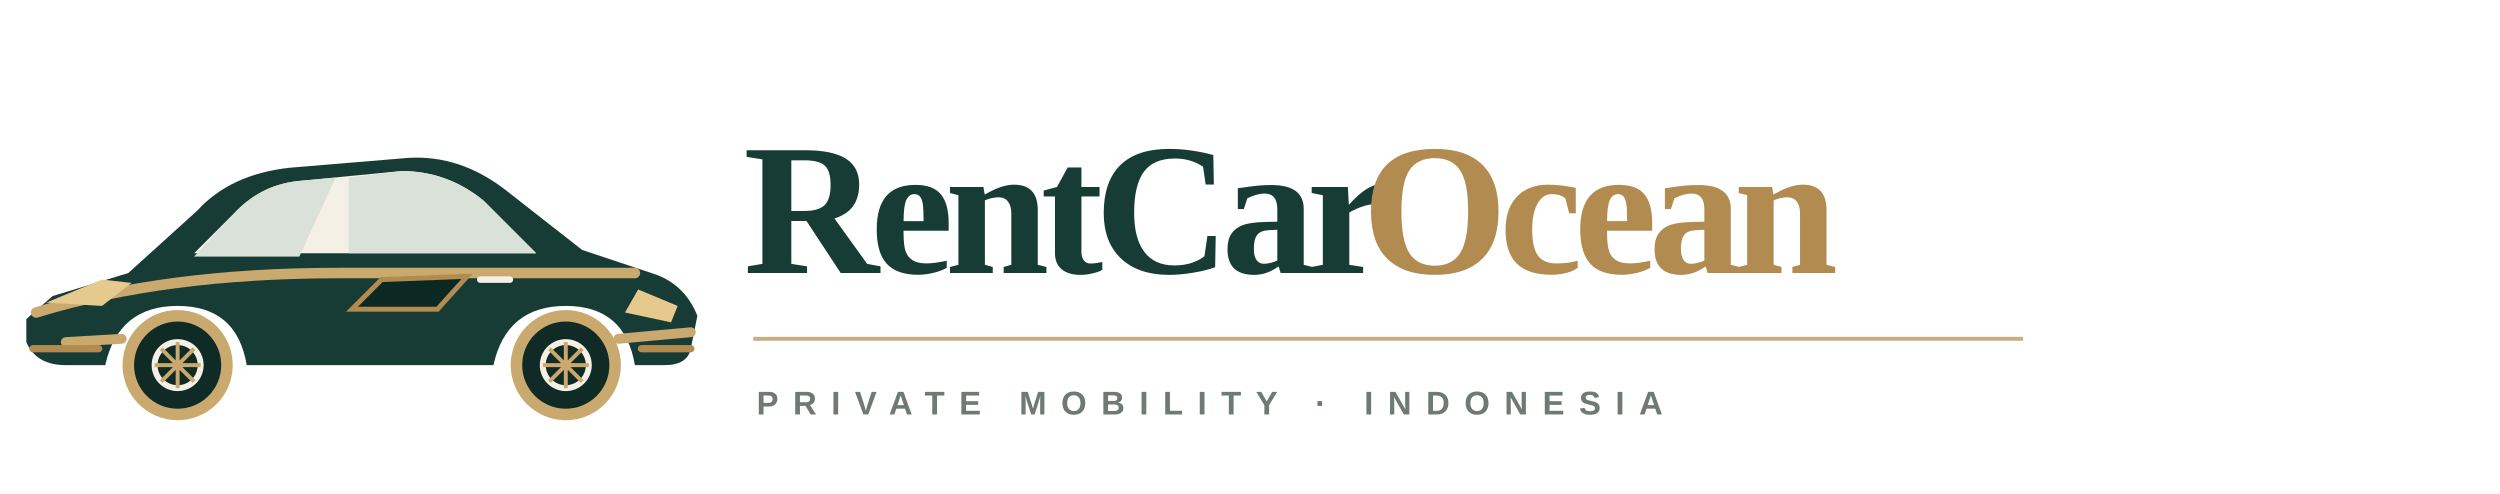
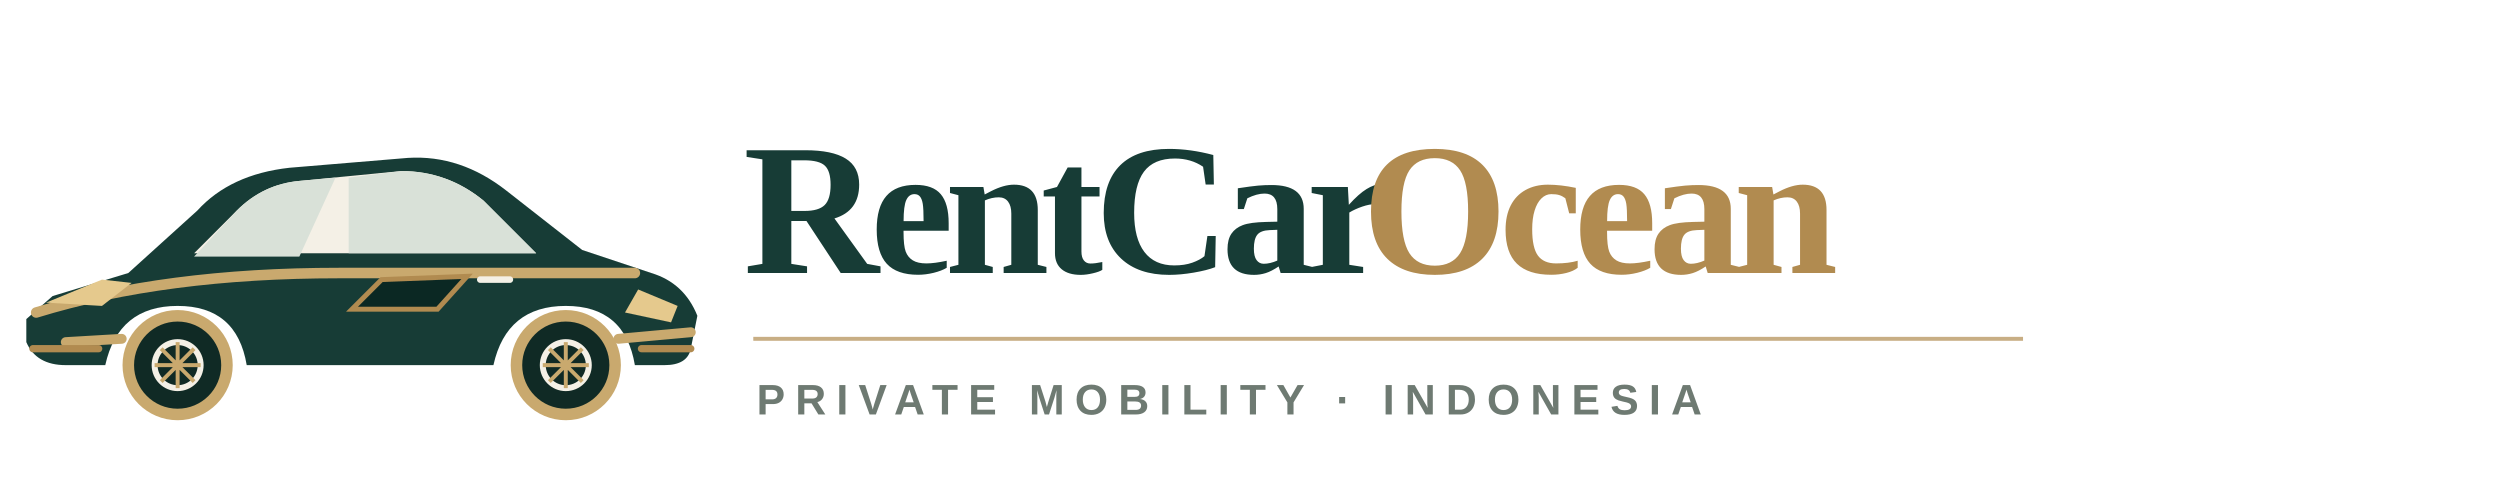
<svg xmlns="http://www.w3.org/2000/svg" viewBox="0 0 760 150" role="img" aria-labelledby="title desc">
  <g transform="translate(3 15)">
    <path d="M5 82 13 75 36 68 57 49Q67 38 85 36L121 33Q137 32 151 43L174 61 195 68Q205 71 209 81L207 91Q206 96 199 96H190Q187 78 169 78T147 96H72Q69 78 51 78T29 96H17Q8 96 5 89Z" fill="#173C36" />
    <path d="M69 49Q77 41 88 40L119 37Q133 37 144 46L160 62H56Z" fill="#F4F0E6" />
    <path d="M56 63 69 49Q77 41 88 40L99 39 88 63Z" fill="#D9E1D8" />
    <path d="M103 39 119 37Q133 37 144 46L160 62H103Z" fill="#D9E1D8" />
    <path d="M8 80Q47 68 100 68H190" fill="none" stroke="#C9A96E" stroke-width="3.2" stroke-linecap="round" />
    <path d="m17 89 17-1m151 0 22-2" fill="none" stroke="#C9A96E" stroke-width="3" stroke-linecap="round" />
    <path d="m11 77 17-7 9 1-9 7z" fill="#E5C98D" />
    <path d="m191 73 12 5-2 5-14-3z" fill="#E5C98D" />
    <path d="m113 70 26-1-9 10h-26z" fill="#0B2823" stroke="#B18B50" stroke-width="1.5" />
    <path d="m143 70 9 0" stroke="#F4F0E6" stroke-width="2" stroke-linecap="round" />
    <circle cx="51" cy="96" r="15" fill="#102A25" stroke="#C9A96E" stroke-width="3.5" />
    <circle cx="51" cy="96" r="7" fill="none" stroke="#F4F0E6" stroke-width="1.8" />
    <path d="m51 89v14m-7-7h14m-12-5 10 10m0-10-10 10" stroke="#C9A96E" stroke-width="1.2" />
    <circle cx="169" cy="96" r="15" fill="#102A25" stroke="#C9A96E" stroke-width="3.5" />
    <circle cx="169" cy="96" r="7" fill="none" stroke="#F4F0E6" stroke-width="1.8" />
    <path d="m169 89v14m-7-7h14m-12-5 10 10m0-10-10 10" stroke="#C9A96E" stroke-width="1.2" />
    <path d="M7 91h20m165 0h15" stroke="#B18B50" stroke-width="2.2" stroke-linecap="round" />
  </g>
  <text x="226" y="83" fill="#173C36" font-family="Georgia, 'Times New Roman', serif" font-size="57" font-weight="600" letter-spacing="-2.6">RentCar</text>
  <text x="414" y="83" fill="#B18B50" font-family="Georgia, 'Times New Roman', serif" font-size="57" font-weight="600" letter-spacing="-2.6">Ocean</text>
  <path d="M229 103H615" stroke="#B18B50" stroke-width="1.2" opacity=".7" />
-   <text x="230" y="126" fill="#6E7A72" font-family="Arial, sans-serif" font-size="10" font-weight="700" letter-spacing="4.4">PRIVATE MOBILITY · INDONESIA</text>
+   <text x="230" y="126" fill="#6E7A72" font-family="Arial, sans-serif" font-size="13" font-weight="700" letter-spacing="3.1">PRIVATE MOBILITY · INDONESIA</text>
</svg>
